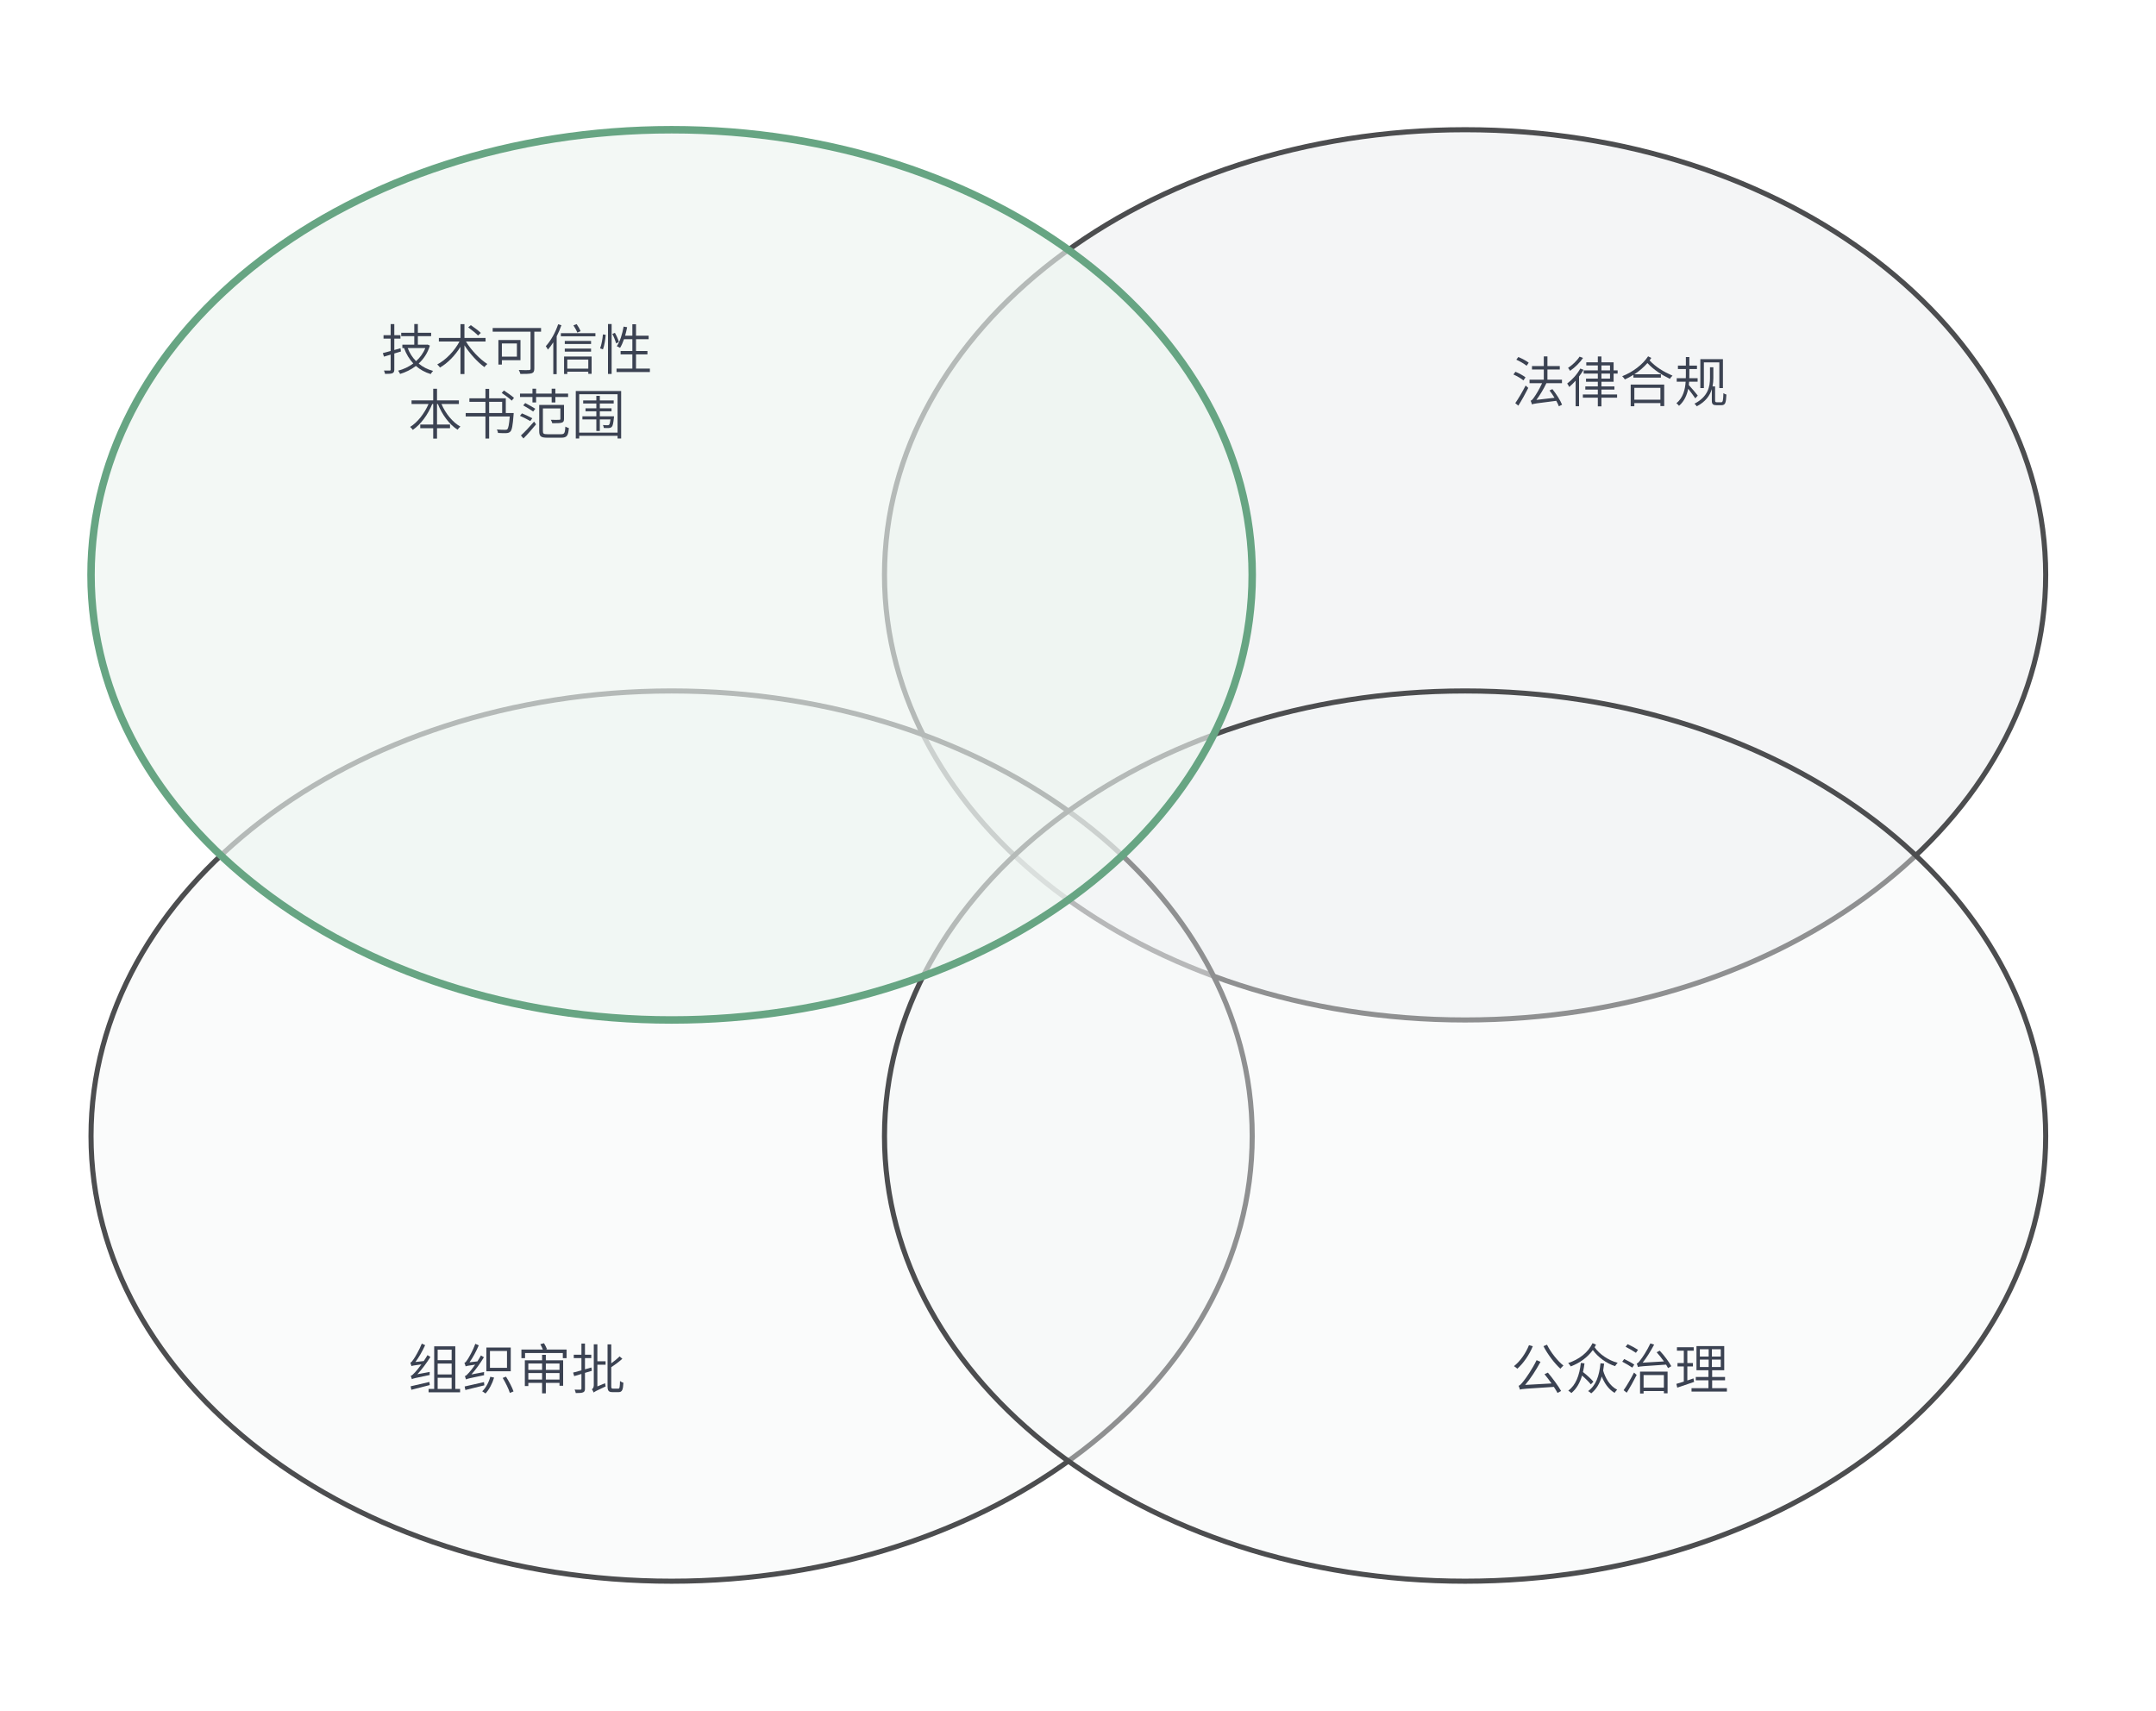
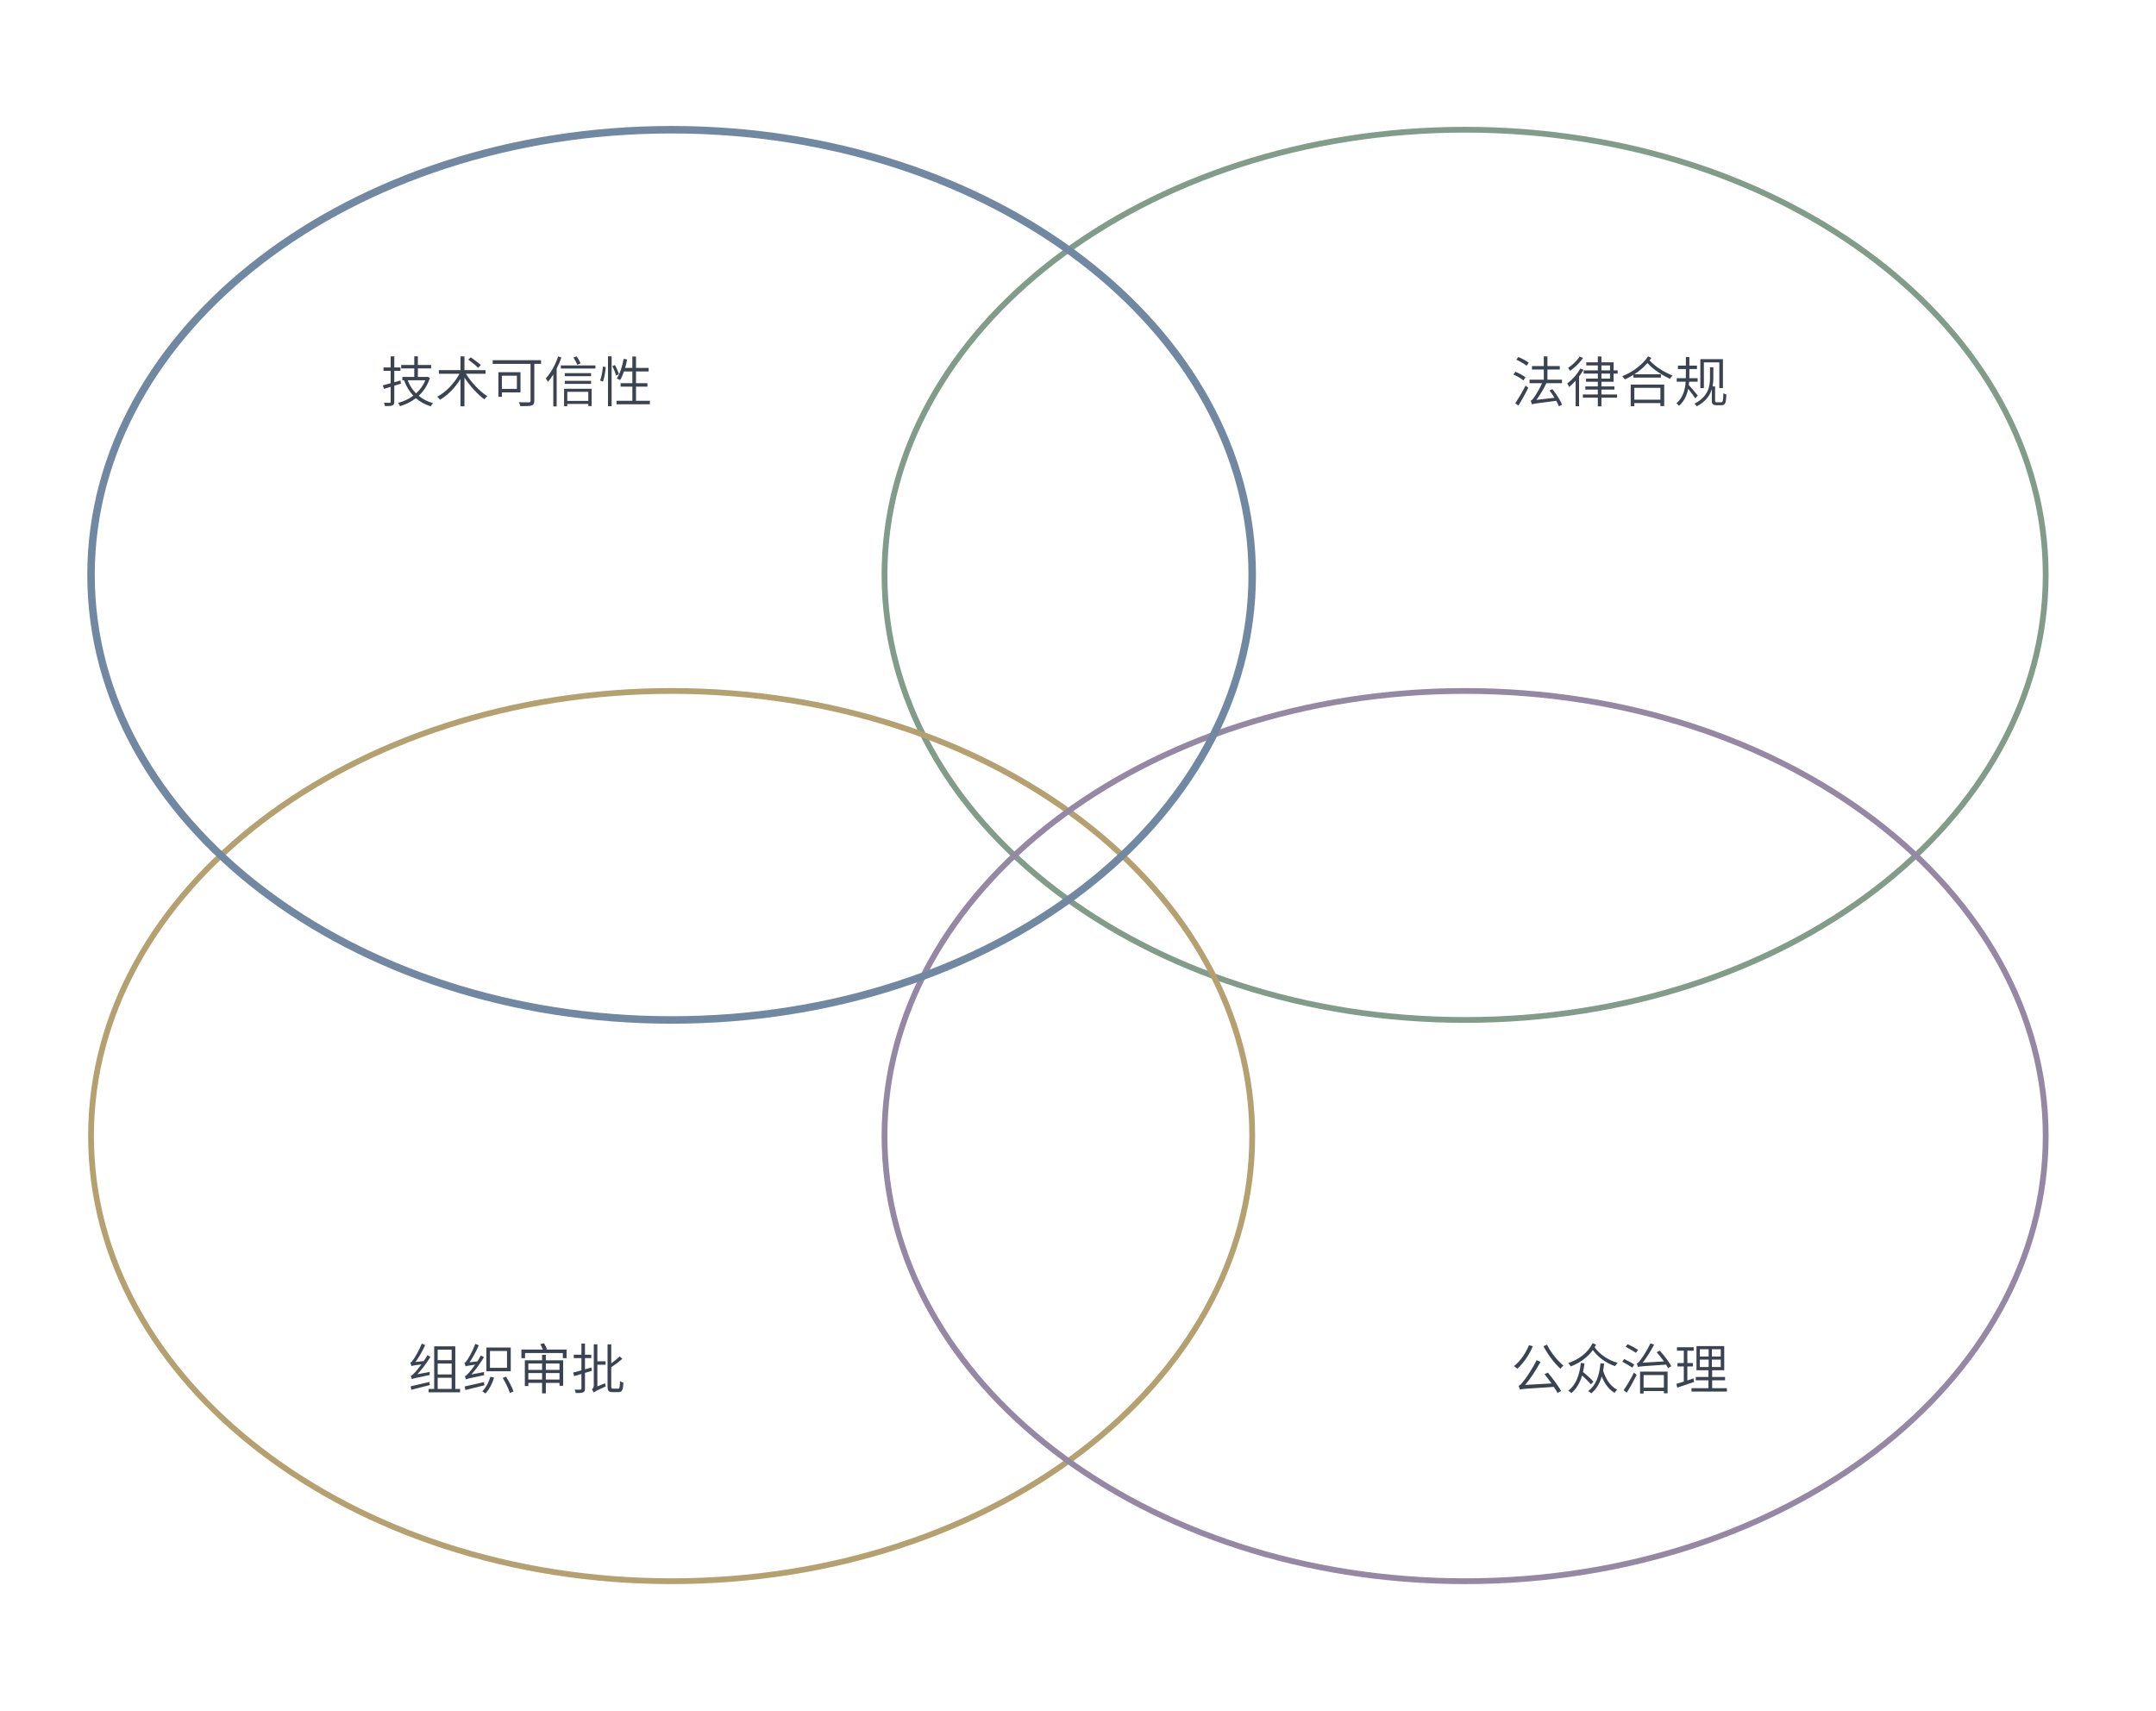
<svg xmlns="http://www.w3.org/2000/svg" xmlns:xlink="http://www.w3.org/1999/xlink" version="1.1" width="315.79" height="250.6" viewBox="0 0 315.79 250.6">
  <defs>
    <path id="font_1_18721" d="M.849 .46H.682V.616H.926V.679H.682V.839H.616V.679H.376V.616H.616V.46H.397V.398H.428C.468 .288 .525 .193 .598 .115 .515 .052 .418 .008 .319-.018 .332-.033 .349-.061 .355-.078 .458-.047 .558 .001 .646 .069 .722 .002 .812-.048 .918-.08 .928-.063 .947-.036 .962-.022 .859 .005 .771 .051 .697 .113 .788 .197 .862 .306 .903 .443L.861 .462 .849 .46M.495 .398H.819C.781 .302 .721 .222 .649 .157 .582 .224 .53 .306 .495 .398M.249 .004V.298L.371 .335 .363 .395 .249 .362V.571H.362V.634H.249V.838H.182V.634H.051V.571H.182V.344L.038 .305 .059 .24 .182 .277V.004C.182-.011 .177-.016 .163-.016 .15-.016 .107-.016 .058-.015 .067-.033 .077-.061 .079-.077 .148-.077 .188-.075 .213-.065 .238-.055 .249-.036 .249 .004Z" />
    <path id="font_1_20770" d="M.655 .819 .607 .778C.669 .733 .75 .669 .788 .628L.839 .676C.799 .716 .717 .777 .655 .819M.538 .837H.465V.584H.068V.518H.447C.357 .347 .196 .178 .038 .097 .054 .083 .077 .057 .089 .04 .227 .119 .367 .261 .465 .421V-.08H.538V.448C.638 .293 .782 .136 .905 .048 .918 .066 .941 .092 .959 .105 .823 .191 .66 .36 .566 .518H.926V.584H.538V.837Z" />
    <path id="font_1_11943" d="M.946 .767H.057V.699H.753V.021C.753 .001 .746-.006 .725-.007 .701-.008 .62-.009 .537-.005 .549-.026 .562-.058 .566-.078 .664-.078 .734-.077 .772-.066 .809-.054 .822-.03 .822 .021V.699H.946V.767M.568 .546H.162V.094H.226V.175H.568V.546M.226 .482H.502V.24H.226V.482Z" />
    <path id="font_1_10220" d="M.865 .529H.382V.473H.865V.529M.865 .388H.382V.332H.865V.388M.945 .671H.31V.614H.945V.671M.6 .838 .541 .815C.568 .773 .599 .718 .612 .682L.673 .709C.659 .744 .629 .797 .6 .838M.428 .019V.186H.814V.019H.428M.875 .242H.369V-.079H.428V-.037H.814V-.076H.875V.242M.171-.082H.233V.614C.266 .679 .296 .748 .32 .817L.26 .835C.209 .682 .124 .53 .033 .432 .045 .417 .065 .384 .072 .369 .106 .408 .14 .454 .171 .504V-.082Z" />
    <path id="font_1_17657" d="M.243 .839H.176V-.078H.243V.839M.134 .641 .083 .649C.076 .568 .058 .459 .031 .392L.084 .374C.11 .447 .129 .561 .134 .641M.303 .678 .256 .658C.285 .602 .314 .528 .326 .484L.377 .51C.365 .552 .334 .624 .303 .678M.946 .021H.691V.281H.901V.344H.691V.56H.923V.625H.691V.835H.624V.625H.491C.505 .675 .518 .728 .528 .781L.463 .792C.439 .656 .398 .52 .338 .432 .355 .425 .385 .41 .398 .401 .425 .445 .449 .499 .47 .56H.624V.344H.408V.281H.624V.021H.333V-.043H.946V.021Z" />
-     <path id="font_1_20766" d="M.534 .837H.464V.624H.066V.557H.378C.303 .383 .175 .219 .04 .136 .056 .123 .078 .099 .089 .082 .234 .181 .367 .36 .446 .557H.464V.18H.226V.112H.464V-.079H.534V.112H.773V.18H.534V.557H.55C.628 .36 .761 .179 .912 .085 .923 .103 .946 .129 .964 .142 .821 .221 .69 .383 .616 .557H.936V.624H.534V.837Z" />
-     <path id="font_1_9642" d="M.763 .806 .723 .761C.786 .719 .868 .658 .907 .619L.949 .67C.908 .707 .825 .766 .763 .806M.798 .662H.492V.835H.424V.662H.129V.597H.424V.391H.061V.328H.424V-.078H.492V.328H.871C.858 .176 .845 .11 .825 .093 .815 .084 .804 .083 .783 .083 .76 .083 .696 .083 .632 .089 .645 .071 .654 .044 .655 .025 .716 .021 .776 .02 .807 .022 .841 .024 .861 .03 .881 .05 .911 .079 .926 .159 .941 .36 .942 .371 .943 .391 .943 .391H.798V.662M.492 .391V.597H.731V.391H.492Z" />
-     <path id="font_1_33917" d="M.076-.021 .122-.076C.197-.001 .285 .098 .354 .184L.318 .234C.24 .143 .142 .039 .076-.021M.155 .575 .118 .532C.178 .498 .26 .449 .301 .419L.34 .47C.297 .498 .215 .544 .155 .575M.095 .385 .058 .34C.121 .312 .205 .27 .248 .244L.285 .295C.24 .321 .155 .36 .095 .385M.48 .059V.476H.801V.285C.801 .272 .797 .267 .779 .267 .76 .265 .699 .265 .625 .267 .636 .249 .648 .223 .652 .204 .738 .204 .793 .204 .827 .215 .86 .225 .868 .246 .868 .285V.54H.412V.059C.412-.039 .446-.062 .561-.062 .586-.062 .791-.062 .818-.062 .923-.062 .946-.022 .957 .115 .938 .12 .91 .131 .893 .142 .886 .025 .876 .002 .815 .002 .771 .002 .596 .002 .563 .002 .493 .002 .48 .012 .48 .059M.709 .838H.641V.749H.355V.838H.288V.749H.059V.686H.288V.586H.355V.686H.641V.586H.709V.686H.943V.749H.709V.838Z" />
-     <path id="font_1_13196" d="M.787 .331H.526V.423H.741V.478H.526V.567H.781V.623H.526V.707H.462V.623H.22V.567H.462V.478H.263V.423H.462V.331H.206V.274H.462V.062H.526V.274H.722C.714 .212 .706 .185 .695 .175 .689 .168 .681 .167 .668 .167 .655 .167 .621 .167 .583 .171 .592 .156 .598 .133 .599 .117 .637 .115 .675 .115 .694 .116 .717 .118 .73 .123 .744 .135 .764 .155 .774 .201 .785 .305 .786 .315 .787 .331 .787 .331M.147 .031V.737H.852V.031H.147M.918 .796H.084V-.077H.147V-.027H.852V-.077H.918V.796Z" />
    <path id="font_1_23255" d="M.133 .828 .096 .779C.163 .749 .245 .701 .285 .667L.324 .723C.282 .757 .199 .801 .133 .828M.08 .557 .043 .507C.108 .478 .188 .432 .227 .398L.265 .454C.224 .487 .143 .531 .08 .557M.077-.02 .133-.066C.192 .027 .263 .155 .316 .26L.267 .304C.21 .191 .13 .056 .077-.02M.759 .238 .706 .213C.737 .173 .77 .125 .798 .079L.465 .04C.53 .127 .596 .236 .649 .347H.935V.411H.668V.598H.895V.662H.668V.839H.601V.662H.384V.598H.601V.411H.339V.347H.57C.518 .232 .448 .122 .425 .091 .399 .053 .379 .029 .359 .025 .369 .006 .38-.028 .383-.043 .409-.031 .45-.024 .83 .023 .851-.015 .868-.049 .878-.078L.937-.048C.906 .03 .83 .15 .759 .238Z" />
    <path id="font_1_17407" d="M.322 .811 .258 .835C.214 .763 .126 .68 .047 .628 .058 .615 .076 .589 .084 .574 .171 .633 .265 .725 .322 .811M.899 .288H.66V.373H.884V.523H.958V.582H.884V.73H.66V.838H.594V.73H.382V.673H.594V.582H.334V.523H.594V.431H.377V.373H.594V.288H.364V.23H.594V.14H.319V.081H.594V-.079H.66V.081H.948V.14H.66V.23H.899V.288M.66 .673H.818V.582H.66V.673M.66 .431V.523H.818V.431H.66M.331 .593 .272 .616C.215 .511 .121 .408 .031 .341 .043 .326 .062 .291 .068 .277 .107 .31 .147 .35 .186 .393V-.077H.249V.47C.279 .51 .307 .551 .331 .593Z" />
    <path id="font_1_11974" d="M.577 .811 .518 .841C.417 .686 .233 .55 .042 .475 .06 .459 .079 .435 .091 .416 .144 .44 .197 .468 .248 .5V.449H.753V.511H.266C.356 .569 .438 .64 .505 .717 .626 .589 .761 .503 .92 .426 .929 .446 .949 .47 .967 .485 .803 .557 .66 .642 .545 .766L.577 .811M.265 .044V.261H.744V.044H.265M.814 .322H.198V-.077H.265V-.019H.744V-.074H.814V.322Z" />
    <path id="font_1_37439" d="M.893 .789H.478V.257H.543V.729H.827V.257H.893V.789M.276 .503V.607H.416V.67H.276V.828H.212V.67H.066V.607H.212V.502L.211 .439H.044V.374H.208C.199 .237 .164 .081 .038-.022 .054-.033 .077-.055 .086-.069 .184 .016 .232 .13 .255 .244 .299 .188 .361 .107 .385 .068L.431 .119C.408 .15 .306 .271 .266 .313L.272 .374H.428V.439H.275L.276 .503M.717 .441V.64H.655V.442C.655 .287 .622 .1 .37-.03 .384-.04 .405-.065 .412-.078 .575 .006 .653 .121 .689 .237V.023C.689-.041 .714-.058 .776-.058H.859C.938-.058 .949-.02 .957 .138 .941 .142 .918 .152 .902 .164 .897 .022 .892-.004 .859-.004H.784C.758-.004 .749 .003 .749 .03V.288H.702C.713 .341 .717 .393 .717 .441Z" />
    <path id="font_1_31735" d="M.049 .053 .062-.011C.155 .013 .281 .044 .401 .076L.394 .133C.266 .103 .135 .072 .049 .053M.87 .788H.482V.005H.379V-.057H.958V.005H.87V.788M.546 .005V.21H.803V.005H.546M.546 .533V.727H.803V.533H.546M.546 .471H.803V.271H.546V.471M.072 .184C.092 .196 .126 .205 .4 .261 .398 .274 .398 .299 .4 .317L.173 .275C.257 .365 .341 .478 .413 .593L.359 .626C.338 .589 .314 .552 .29 .517L.137 .5C.203 .587 .266 .7 .316 .809L.254 .837C.207 .715 .127 .584 .103 .55 .08 .516 .062 .492 .044 .488 .051 .47 .062 .438 .065 .424 .079 .431 .104 .437 .247 .456 .197 .387 .151 .332 .131 .311 .098 .275 .072 .25 .051 .245 .058 .229 .069 .198 .072 .184Z" />
    <path id="font_1_31738" d="M.042 .05 .055-.015C.15 .009 .279 .04 .404 .071L.397 .13C.265 .099 .13 .069 .042 .05M.507 .393V.702H.82V.393H.507M.889 .766H.441V.329H.889V.766M.802 .23 .741 .207C.794 .12 .851 .003 .873-.069L.94-.041C.917 .029 .857 .143 .802 .23M.583 .213 .513 .228C.485 .124 .432 .026 .365-.039 .382-.048 .411-.068 .425-.079 .491-.008 .549 .099 .583 .213M.067 .179C.089 .192 .122 .201 .399 .257 .397 .27 .397 .297 .399 .315L.166 .271C.248 .362 .327 .474 .396 .587L.341 .62C.321 .583 .299 .546 .276 .511L.131 .494C.193 .581 .254 .695 .301 .805L.238 .834C.195 .712 .119 .581 .096 .547 .074 .512 .056 .488 .037 .484 .046 .467 .057 .434 .06 .419 .075 .426 .099 .432 .235 .451 .187 .382 .143 .327 .123 .306 .091 .27 .067 .244 .046 .241 .053 .224 .063 .193 .067 .179Z" />
    <path id="font_1_15530" d="M.5 .845 .432 .826C.449 .796 .468 .758 .479 .729H.085V.57H.152V.664H.846V.57H.915V.729H.533L.555 .736C.545 .765 .52 .811 .5 .845M.212 .355V.472H.465V.355H.212M.212 .297H.465V.177H.212V.297M.785 .355H.534V.472H.785V.355M.785 .297V.177H.534V.297H.785M.534 .631H.465V.531H.148V.058H.212V.116H.465V-.077H.534V.116H.785V.063H.852V.531H.534V.631Z" />
    <path id="font_1_18709" d="M.253 .009V.3L.38 .338 .371 .399 .253 .365V.571H.369V.634H.253V.838H.188V.634H.047V.571H.188V.346L.035 .305 .055 .24 .188 .28V.01C.188-.004 .182-.009 .168-.009 .156-.009 .112-.01 .063-.008 .072-.026 .081-.053 .084-.071 .153-.071 .193-.069 .218-.058 .243-.048 .253-.029 .253 .01V.009M.632 .513H.481V.825H.415V.071C.415 .029 .395 .008 .38-.002 .392-.016 .407-.044 .413-.062 .429-.046 .455-.031 .633 .051 .629 .065 .624 .092 .622 .11L.481 .051V.45H.632V.513M.94 .559 .889 .603C.85 .563 .791 .514 .736 .475V.824H.668V.057C.668-.03 .689-.054 .759-.054 .773-.054 .857-.054 .871-.054 .938-.054 .953-.008 .959 .118 .94 .124 .913 .137 .897 .15 .894 .04 .89 .01 .867 .01 .85 .01 .781 .01 .768 .01 .741 .01 .736 .018 .736 .057V.405C.802 .447 .88 .505 .94 .559Z" />
    <path id="font_1_10934" d="M.399 .788 .329 .808C.268 .656 .167 .512 .053 .422 .071 .412 .101 .387 .115 .375 .225 .474 .332 .625 .399 .788M.66 .816 .595 .789C.672 .638 .801 .469 .906 .375 .92 .392 .945 .418 .962 .432 .858 .514 .728 .676 .66 .816M.676 .303 .614 .274C.656 .223 .701 .163 .743 .104L.258 .077C.359 .193 .457 .348 .541 .501L.469 .532C.389 .366 .266 .191 .227 .145 .191 .099 .162 .067 .138 .061 .147 .041 .159 .006 .163-.01 .198 .004 .251 .007 .786 .041 .813-0 .836-.038 .853-.07L.919-.034C.869 .056 .765 .197 .676 .303Z" />
    <path id="font_1_9909" d="M.349 .473 .282 .481C.256 .251 .191 .076 .051-.029 .067-.039 .098-.061 .109-.072 .202 .007 .264 .113 .304 .249 .366 .196 .431 .131 .466 .087L.513 .136C.473 .185 .393 .258 .321 .314 .333 .364 .342 .417 .349 .473M.71 .468 .643 .475C.62 .24 .559 .067 .416-.036 .432-.045 .462-.067 .473-.078 .566-.003 .627 .099 .666 .232 .71 .12 .786-.001 .902-.069 .913-.052 .934-.024 .949-.011 .808 .061 .728 .215 .692 .34 .699 .38 .705 .423 .71 .468M.561 .817 .497 .844C.415 .672 .248 .544 .049 .479 .066 .463 .086 .436 .096 .417 .263 .48 .405 .583 .502 .718 .598 .586 .751 .473 .911 .422 .923 .441 .943 .469 .959 .483 .787 .528 .621 .644 .535 .769L.561 .817Z" />
    <path id="font_1_23218" d="M.142 .826 .104 .778C.168 .746 .252 .697 .294 .667L.333 .722C.29 .751 .205 .797 .142 .826M.079 .553 .043 .504C.104 .472 .186 .424 .227 .395L.264 .45C.222 .48 .14 .524 .079 .553M.068-.02 .125-.066C.184 .027 .255 .155 .308 .26L.259 .304C.201 .191 .123 .056 .068-.02M.435 .027V.258H.808V.027H.435M.876 .321H.37V-.081H.435V-.036H.808V-.077H.876V.321M.732 .706 .675 .677C.72 .627 .768 .567 .809 .509L.418 .486C.492 .579 .566 .699 .629 .818L.56 .84C.5 .709 .407 .571 .378 .537 .351 .499 .328 .474 .309 .47 .317 .452 .328 .42 .331 .406 .361 .418 .407 .42 .848 .45 .863 .427 .875 .405 .885 .386L.944 .421C.903 .499 .814 .618 .732 .706Z" />
    <path id="font_1_26501" d="M.469 .406V.542H.631V.406H.469M.69 .542H.853V.406H.69V.542M.469 .598V.732H.631V.598H.469M.69 .732H.853V.598H.69V.732M.966 .017H.695V.162H.932V.223H.695V.347H.917V.791H.407V.347H.627V.223H.394V.162H.627V.017H.316V-.045H.966V.017M.037 .096 .054 .027C.141 .057 .255 .095 .363 .132L.352 .197 .239 .159V.416H.342V.479H.239V.706H.356V.769H.048V.706H.174V.479H.058V.416H.174V.138L.037 .096Z" />
  </defs>
-   <path transform="matrix(1,0,0,-1,1.992996,223.096)" d="M297.64 138.899C297.64 174.907 259.567 204.096 212.6 204.096 165.633 204.096 127.56 174.907 127.56 138.899 127.56 102.891 165.633 73.701 212.6 73.701 259.567 73.701 297.64 102.891 297.64 138.899ZM212.6 138.899" fill="#f4f5f6" />
-   <path transform="matrix(1,0,0,-1,1.992996,223.096)" stroke-width=".747" stroke-linecap="butt" stroke-miterlimit="10" stroke-linejoin="miter" fill="none" stroke="#4c4d4f" d="M297.64 138.899C297.64 174.907 259.567 204.096 212.6 204.096 165.633 204.096 127.56 174.907 127.56 138.899 127.56 102.891 165.633 73.701 212.6 73.701 259.567 73.701 297.64 102.891 297.64 138.899ZM212.6 138.899" />
-   <path transform="matrix(1,0,0,-1,1.992996,223.096)" d="M181.419 56.693C181.419 92.701 143.346 121.891 96.379 121.891 49.412 121.891 11.339 92.701 11.339 56.693 11.339 20.685 49.412-8.504 96.379-8.504 143.346-8.504 181.419 20.685 181.419 56.693ZM96.379 56.693" fill="#f4f5f6" fill-opacity=".4" />
-   <path transform="matrix(1,0,0,-1,1.992996,223.096)" stroke-width=".747" stroke-linecap="butt" stroke-miterlimit="10" stroke-linejoin="miter" fill="none" stroke="#4c4d4f" d="M181.419 56.693C181.419 92.701 143.346 121.891 96.379 121.891 49.412 121.891 11.339 92.701 11.339 56.693 11.339 20.685 49.412-8.504 96.379-8.504 143.346-8.504 181.419 20.685 181.419 56.693ZM96.379 56.693" />
-   <path transform="matrix(1,0,0,-1,1.992996,223.096)" d="M297.64 56.693C297.64 92.701 259.567 121.891 212.6 121.891 165.633 121.891 127.56 92.701 127.56 56.693 127.56 20.685 165.633-8.504 212.6-8.504 259.567-8.504 297.64 20.685 297.64 56.693ZM212.6 56.693" fill="#f4f5f6" fill-opacity=".4" />
-   <path transform="matrix(1,0,0,-1,1.992996,223.096)" stroke-width=".747" stroke-linecap="butt" stroke-miterlimit="10" stroke-linejoin="miter" fill="none" stroke="#4c4d4f" d="M297.64 56.693C297.64 92.701 259.567 121.891 212.6 121.891 165.633 121.891 127.56 92.701 127.56 56.693 127.56 20.685 165.633-8.504 212.6-8.504 259.567-8.504 297.64 20.685 297.64 56.693ZM212.6 56.693" />
-   <path transform="matrix(1,0,0,-1,1.992996,223.096)" d="M181.419 138.899C181.419 174.907 143.346 204.096 96.379 204.096 49.412 204.096 11.339 174.907 11.339 138.899 11.339 102.891 49.412 73.701 96.379 73.701 143.346 73.701 181.419 102.891 181.419 138.899ZM96.379 138.899" fill="#edf4f0" fill-opacity=".65" />
-   <path transform="matrix(1,0,0,-1,1.992996,223.096)" stroke-width="1.096" stroke-linecap="butt" stroke-miterlimit="10" stroke-linejoin="miter" fill="none" stroke="#67a583" d="M181.419 138.899C181.419 174.907 143.346 204.096 96.379 204.096 49.412 204.096 11.339 174.907 11.339 138.899 11.339 102.891 49.412 73.701 96.379 73.701 143.346 73.701 181.419 102.891 181.419 138.899ZM96.379 138.899" />
-   <use data-text="技" xlink:href="#font_1_18721" transform="matrix(7.9701,0,0,-7.9701,55.769,54.151)" fill="#3b4252" />
-   <use data-text="术" xlink:href="#font_1_20770" transform="matrix(7.9701,0,0,-7.9701,63.7391,54.151)" fill="#3b4252" />
-   <use data-text="可" xlink:href="#font_1_11943" transform="matrix(7.9701,0,0,-7.9701,71.7092,54.151)" fill="#3b4252" />
-   <use data-text="信" xlink:href="#font_1_10220" transform="matrix(7.9701,0,0,-7.9701,79.6793,54.151)" fill="#3b4252" />
-   <use data-text="性" xlink:href="#font_1_17657" transform="matrix(7.9701,0,0,-7.9701,87.6494,54.151)" fill="#3b4252" />
-   <use data-text="本" xlink:href="#font_1_20766" transform="matrix(7.9701,0,0,-7.9701,59.754,63.616)" fill="#3b4252" />
-   <use data-text="书" xlink:href="#font_1_9642" transform="matrix(7.9701,0,0,-7.9701,67.7241,63.616)" fill="#3b4252" />
-   <use data-text="范" xlink:href="#font_1_33917" transform="matrix(7.9701,0,0,-7.9701,75.6942,63.616)" fill="#3b4252" />
-   <use data-text="围" xlink:href="#font_1_13196" transform="matrix(7.9701,0,0,-7.9701,83.6643,63.616)" fill="#3b4252" />
+   <path transform="matrix(1,0,0,-1,1.992996,223.096)" stroke-width=".847" stroke-linecap="butt" stroke-miterlimit="10" stroke-linejoin="miter" fill="none" stroke="#829c8b" d="M297.64 138.899C297.64 174.907 259.567 204.096 212.6 204.096 165.633 204.096 127.56 174.907 127.56 138.899 127.56 102.891 165.633 73.701 212.6 73.701 259.567 73.701 297.64 102.891 297.64 138.899ZM212.6 138.899" />
+   <path transform="matrix(1,0,0,-1,1.992996,223.096)" stroke-width=".847" stroke-linecap="butt" stroke-miterlimit="10" stroke-linejoin="miter" fill="none" stroke="#b4a16f" d="M181.419 56.693C181.419 92.701 143.346 121.891 96.379 121.891 49.412 121.891 11.339 92.701 11.339 56.693 11.339 20.685 49.412-8.504 96.379-8.504 143.346-8.504 181.419 20.685 181.419 56.693ZM96.379 56.693" />
+   <path transform="matrix(1,0,0,-1,1.992996,223.096)" stroke-width=".847" stroke-linecap="butt" stroke-miterlimit="10" stroke-linejoin="miter" fill="none" stroke="#9588a5" d="M297.64 56.693C297.64 92.701 259.567 121.891 212.6 121.891 165.633 121.891 127.56 92.701 127.56 56.693 127.56 20.685 165.633-8.504 212.6-8.504 259.567-8.504 297.64 20.685 297.64 56.693ZM212.6 56.693" />
+   <path transform="matrix(1,0,0,-1,1.992996,223.096)" stroke-width="1.096" stroke-linecap="butt" stroke-miterlimit="10" stroke-linejoin="miter" fill="none" stroke="#7188a3" d="M181.419 138.899C181.419 174.907 143.346 204.096 96.379 204.096 49.412 204.096 11.339 174.907 11.339 138.899 11.339 102.891 49.412 73.701 96.379 73.701 143.346 73.701 181.419 102.891 181.419 138.899ZM96.379 138.899" />
+   <use data-text="技" xlink:href="#font_1_18721" transform="matrix(7.9701,0,0,-7.9701,55.769,58.87099)" fill="#3b4252" />
+   <use data-text="术" xlink:href="#font_1_20770" transform="matrix(7.9701,0,0,-7.9701,63.7391,58.87099)" fill="#3b4252" />
+   <use data-text="可" xlink:href="#font_1_11943" transform="matrix(7.9701,0,0,-7.9701,71.7092,58.87099)" fill="#3b4252" />
+   <use data-text="信" xlink:href="#font_1_10220" transform="matrix(7.9701,0,0,-7.9701,79.6793,58.87099)" fill="#3b4252" />
+   <use data-text="性" xlink:href="#font_1_17657" transform="matrix(7.9701,0,0,-7.9701,87.6494,58.87099)" fill="#3b4252" />
  <use data-text="法" xlink:href="#font_1_23255" transform="matrix(7.9701,0,0,-7.9701,221.33,58.89099)" fill="#3b4252" />
  <use data-text="律" xlink:href="#font_1_17407" transform="matrix(7.9701,0,0,-7.9701,229.3001,58.89099)" fill="#3b4252" />
  <use data-text="合" xlink:href="#font_1_11974" transform="matrix(7.9701,0,0,-7.9701,237.2702,58.89099)" fill="#3b4252" />
  <use data-text="规" xlink:href="#font_1_37439" transform="matrix(7.9701,0,0,-7.9701,245.2403,58.89099)" fill="#3b4252" />
  <use data-text="组" xlink:href="#font_1_31735" transform="matrix(7.9701,0,0,-7.9701,59.754,203.475)" fill="#3b4252" />
  <use data-text="织" xlink:href="#font_1_31738" transform="matrix(7.9701,0,0,-7.9701,67.7241,203.475)" fill="#3b4252" />
  <use data-text="审" xlink:href="#font_1_15530" transform="matrix(7.9701,0,0,-7.9701,75.6942,203.475)" fill="#3b4252" />
  <use data-text="批" xlink:href="#font_1_18709" transform="matrix(7.9701,0,0,-7.9701,83.6643,203.475)" fill="#3b4252" />
  <use data-text="公" xlink:href="#font_1_10934" transform="matrix(7.9701,0,0,-7.9701,221.33,203.463)" fill="#3b4252" />
  <use data-text="众" xlink:href="#font_1_9909" transform="matrix(7.9701,0,0,-7.9701,229.3001,203.463)" fill="#3b4252" />
  <use data-text="治" xlink:href="#font_1_23218" transform="matrix(7.9701,0,0,-7.9701,237.2702,203.463)" fill="#3b4252" />
  <use data-text="理" xlink:href="#font_1_26501" transform="matrix(7.9701,0,0,-7.9701,245.2403,203.463)" fill="#3b4252" />
</svg>
